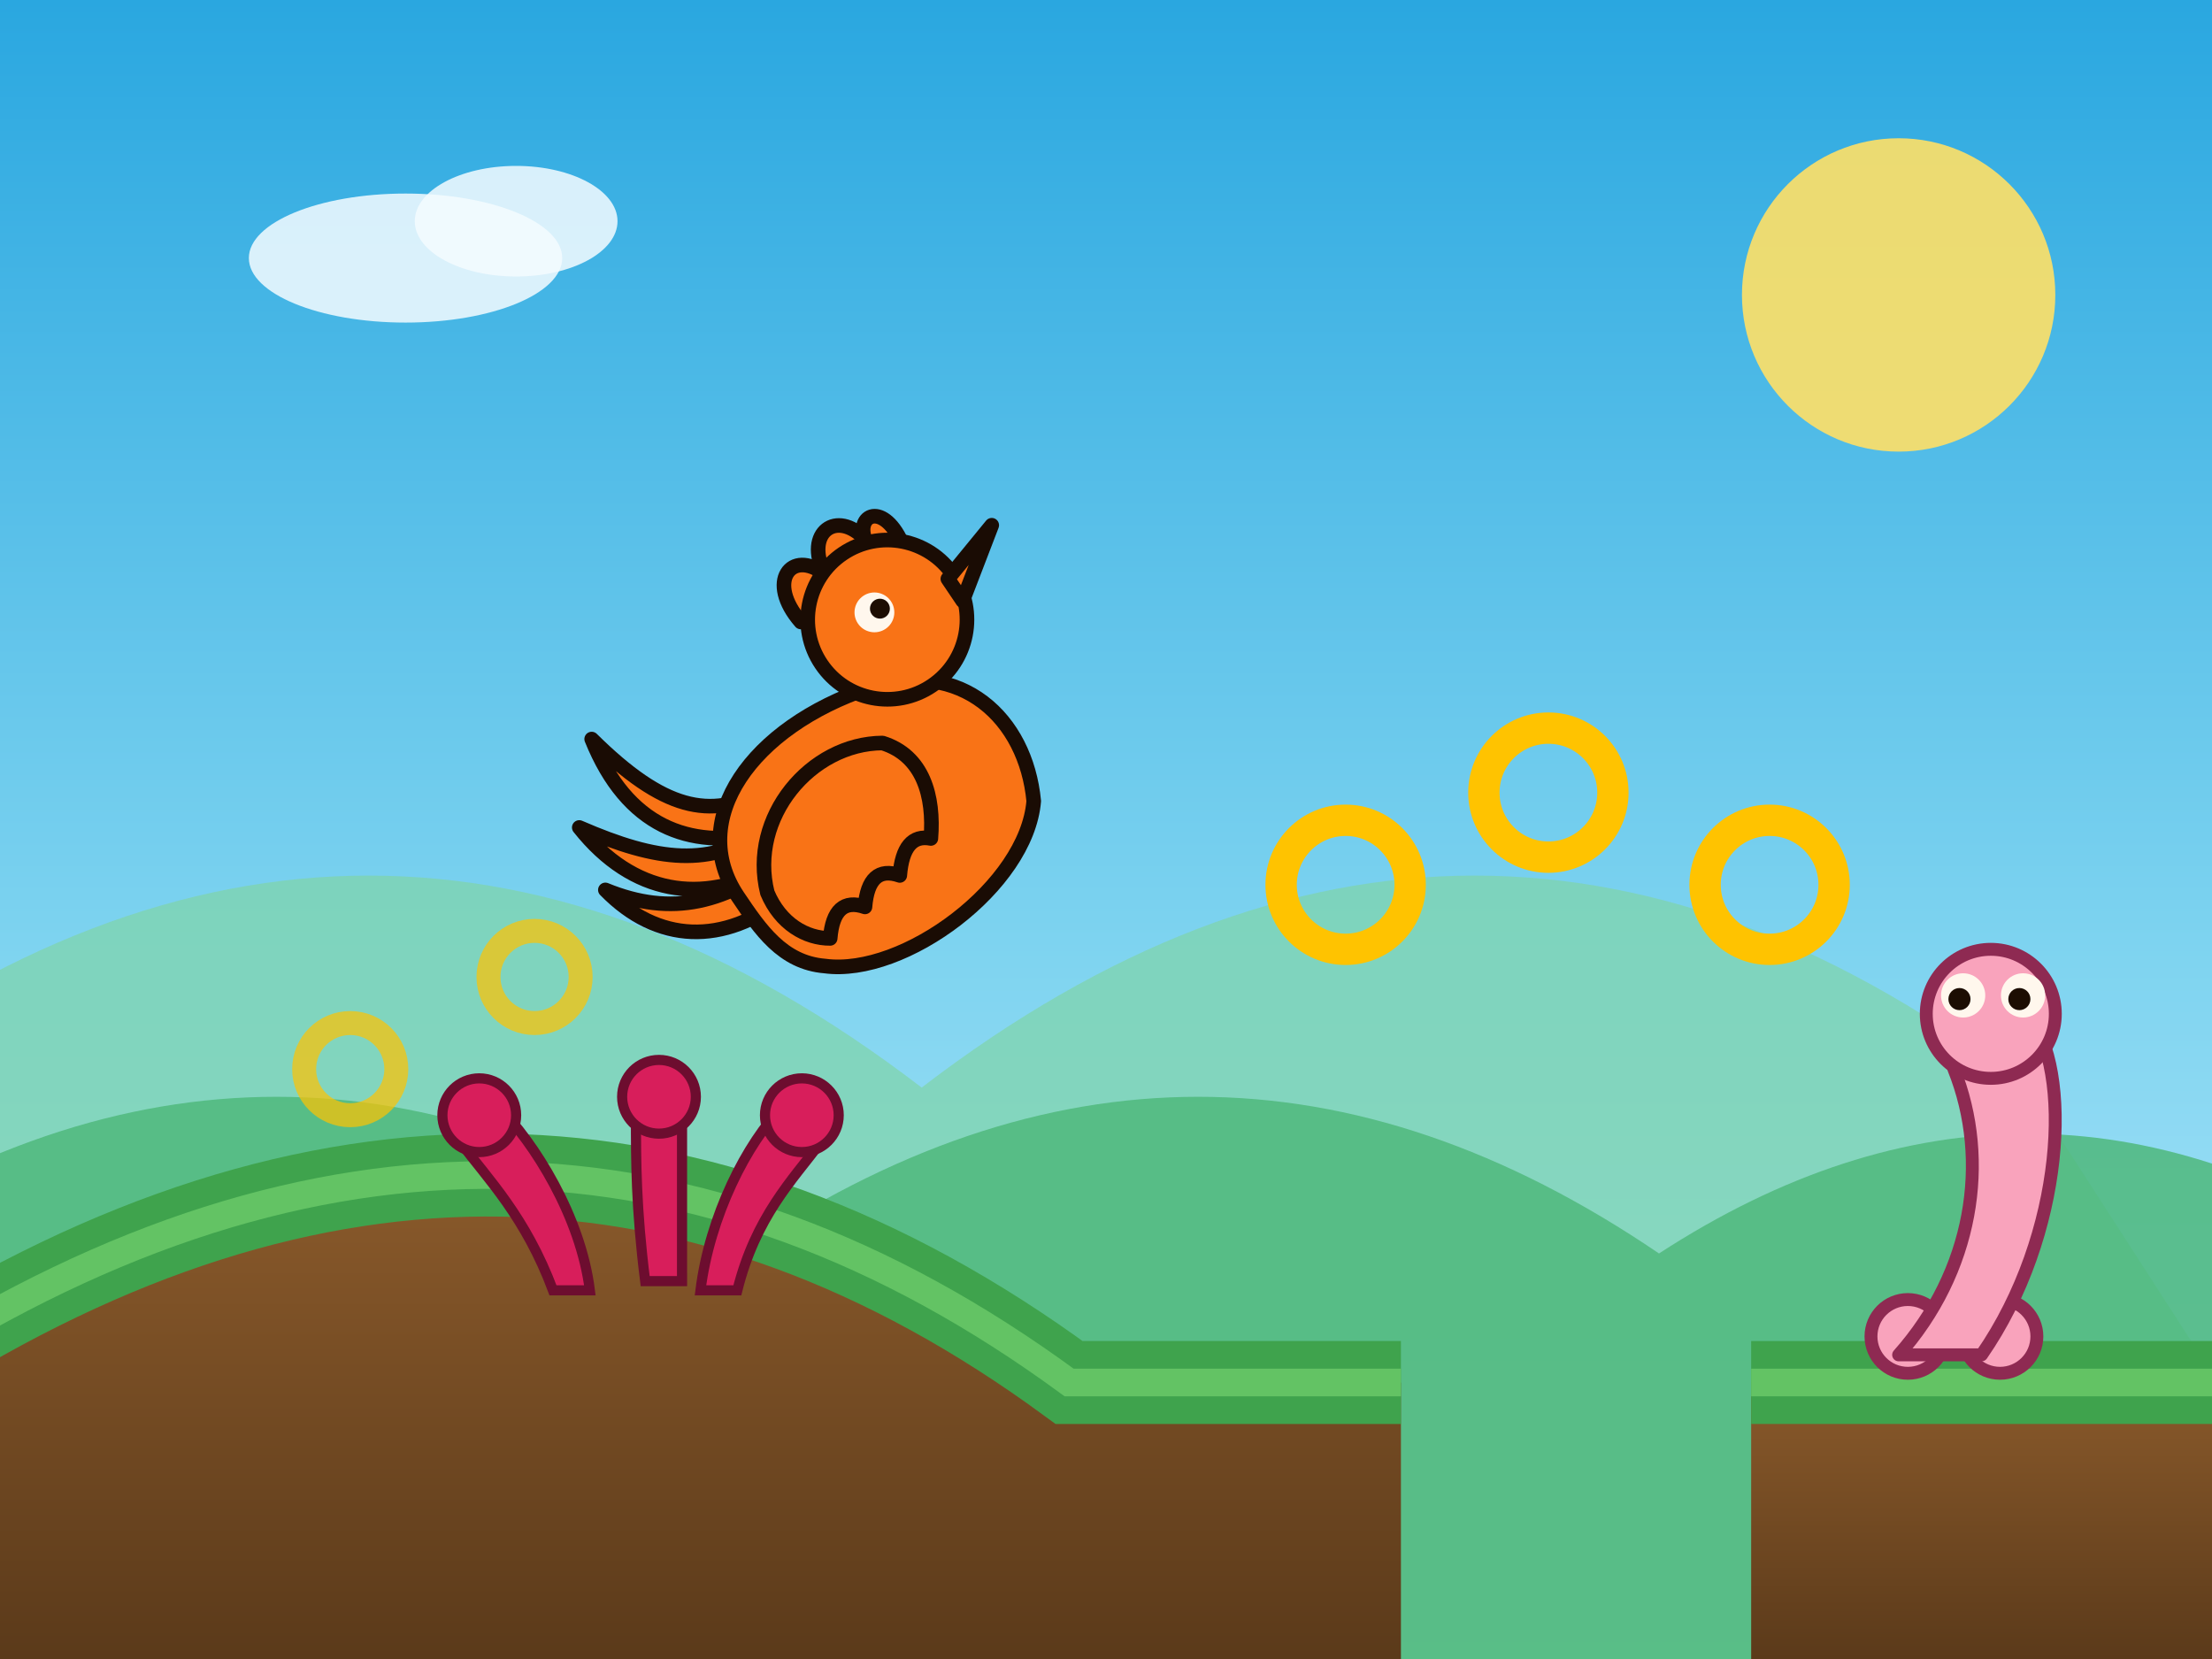
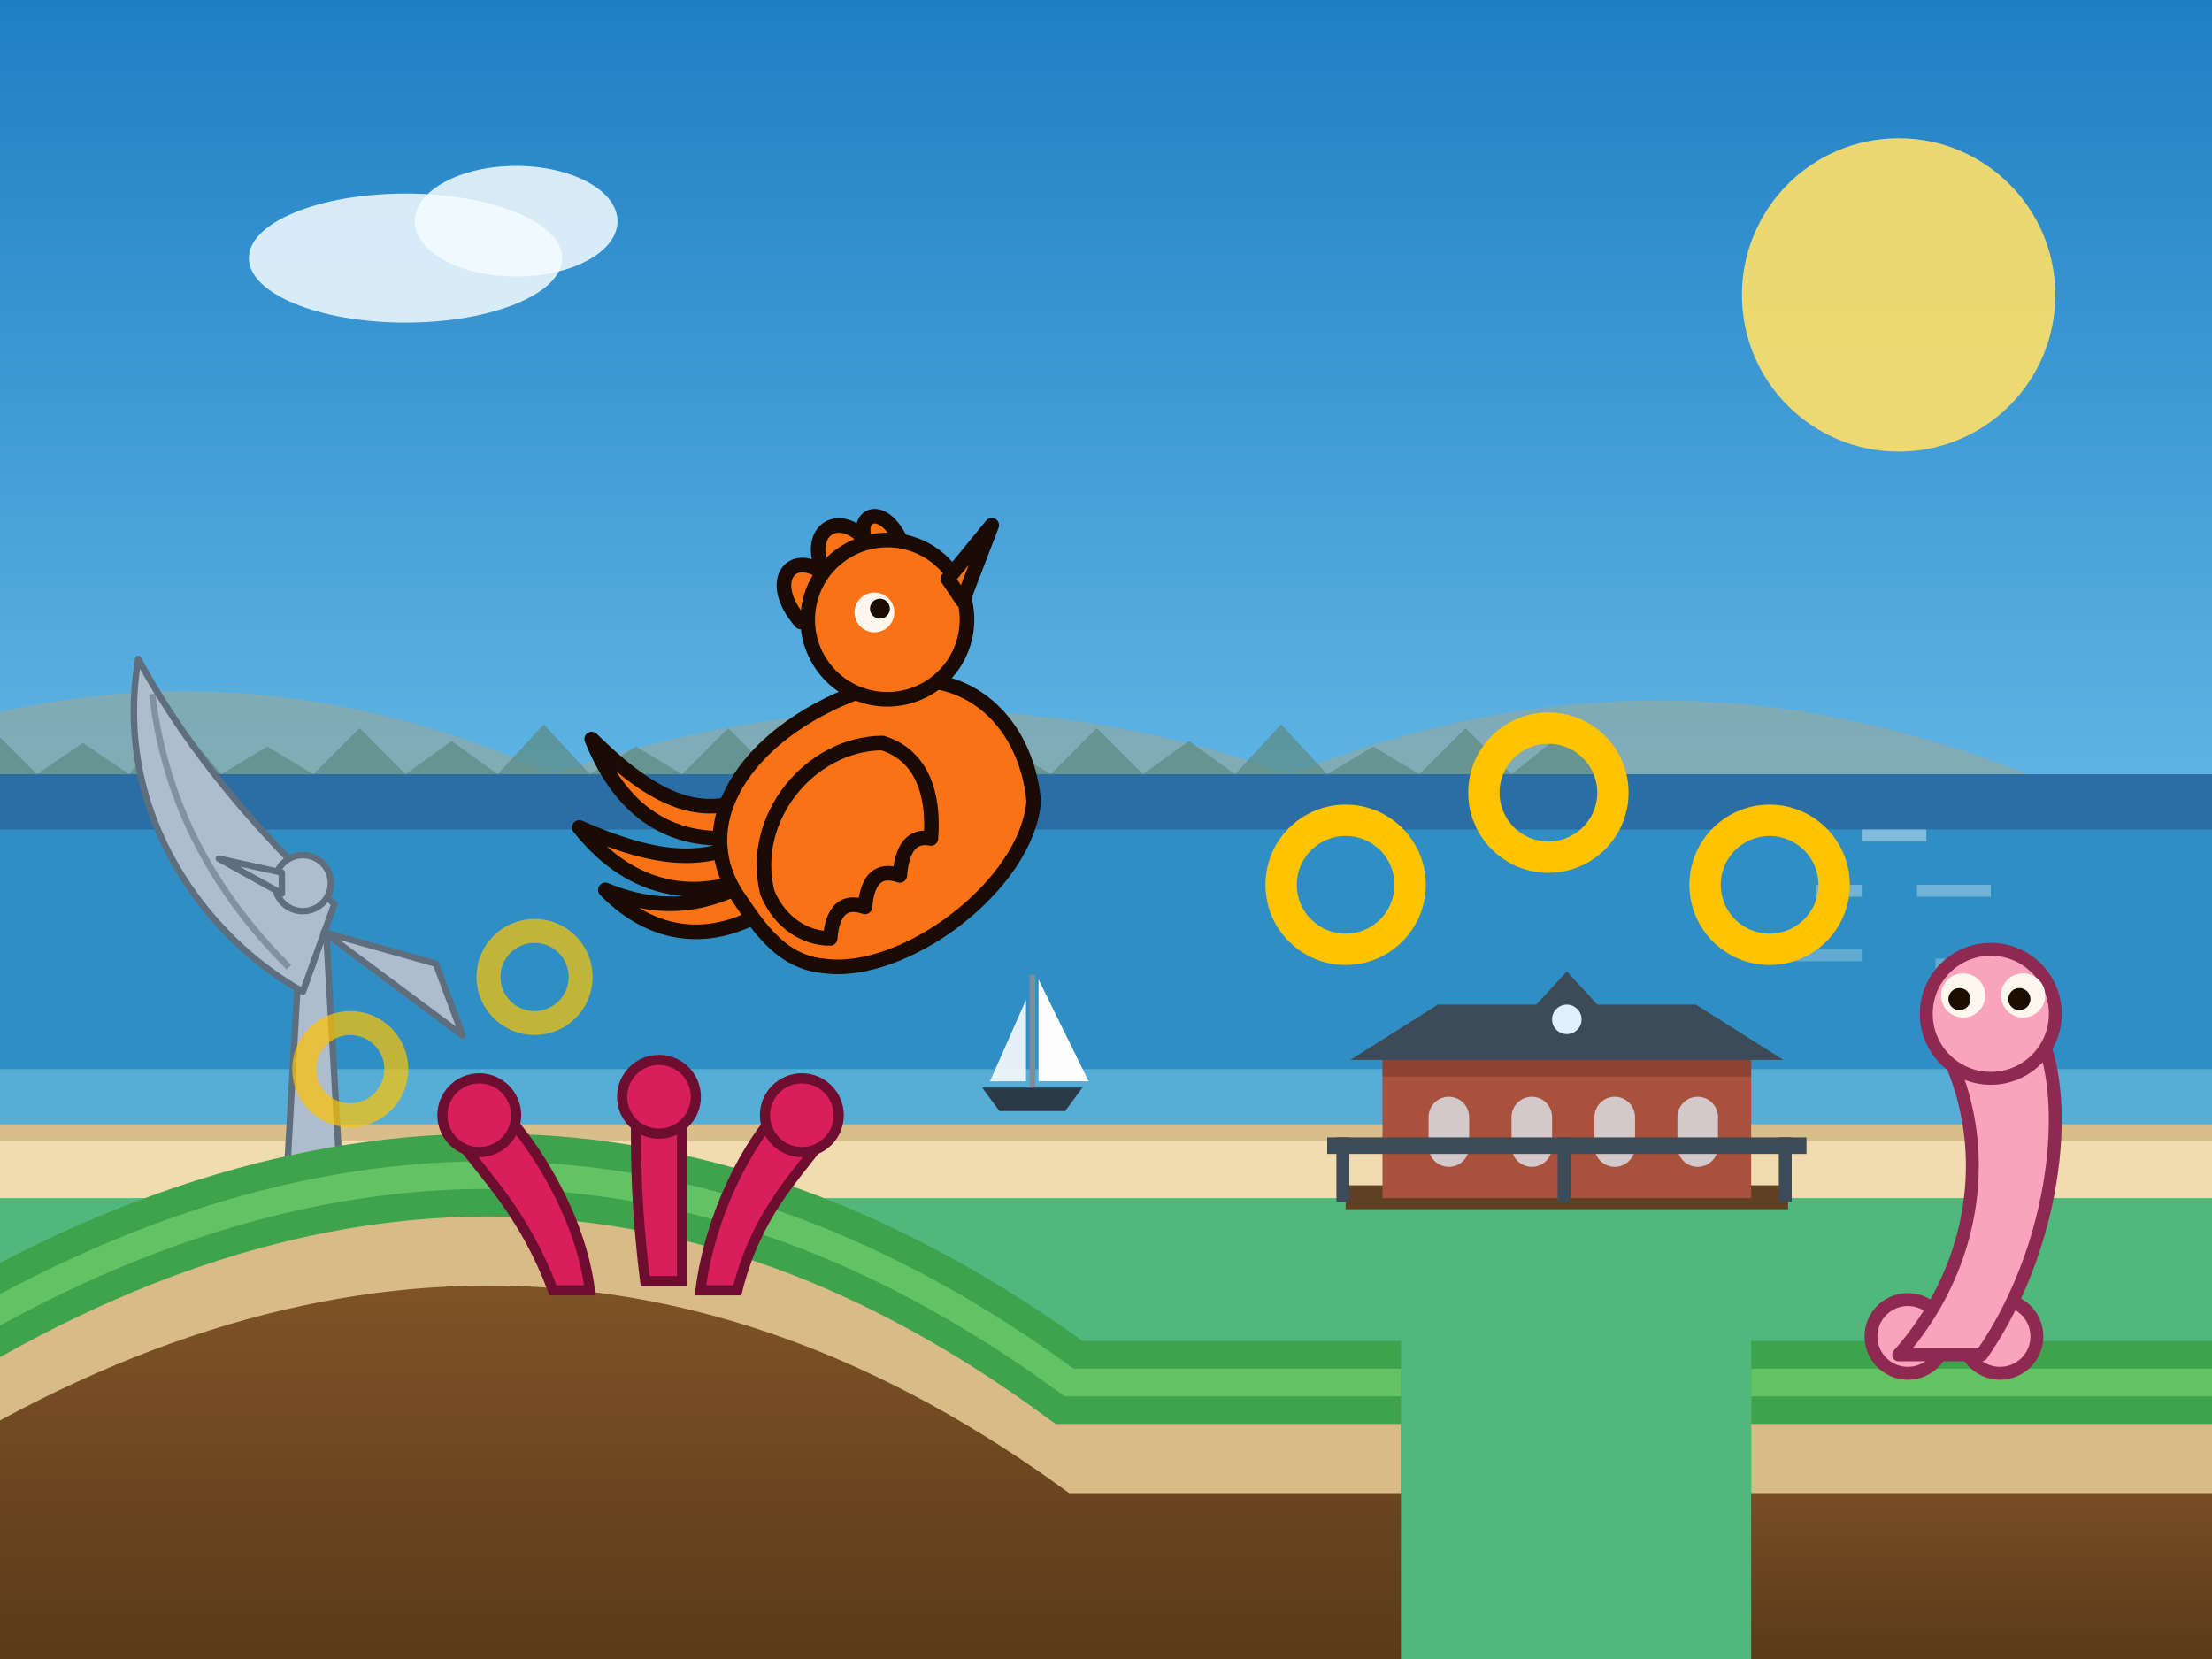
<svg xmlns="http://www.w3.org/2000/svg" viewBox="0 0 240 180" role="img" aria-label="Schlonic mini-game artwork">
  <defs>
    <linearGradient id="schlonic-sky" x1="0" y1="0" x2="0" y2="1">
-       <stop offset="0%" stop-color="#2aa7e0" />
-       <stop offset="58%" stop-color="#7fd4f0" />
-       <stop offset="100%" stop-color="#bdeafc" />
+       <stop offset="0%" stop-color="#1f7fc4" />
+       <stop offset="58%" stop-color="#6dc0ea" />
+       <stop offset="100%" stop-color="#cfeaf7" />
    </linearGradient>
    <linearGradient id="schlonic-soil" x1="0" y1="0" x2="0" y2="1">
      <stop offset="0%" stop-color="#8a5a2b" />
      <stop offset="100%" stop-color="#5b3a1a" />
    </linearGradient>
  </defs>
  <rect width="240" height="180" fill="url(#schlonic-sky)" />
  <circle cx="206" cy="32" r="17" fill="#ffe066" opacity="0.9" />
  <ellipse cx="44" cy="28" rx="17" ry="7" fill="#f4fbff" opacity="0.85" />
  <ellipse cx="56" cy="24" rx="11" ry="6" fill="#f4fbff" opacity="0.85" />
-   <path d="M -20 118 Q 40 72 100 118 Q 160 72 220 118 L 260 180 L -20 180 Z" fill="#7fd4a8" opacity="0.7" />
-   <path d="M -20 136 Q 30 102 80 136 Q 130 102 180 136 Q 220 110 260 136 L 260 180 L -20 180 Z" fill="#4fb87c" opacity="0.85" />
+   <path d="M -20 84 Q 20 66 60 84 Q 100 70 140 84 Q 180 68 220 84 L 260 92 L -20 92 Z" fill="#86aab0" opacity="0.85" />
+   <path d="M -6 84 l 5 -5 5 5 5 -3.4 5 3.4 5 -6 5 6 5 -3 5 3 5 -5 5 5 5 -3.6 5 3.6 5 -5.4 5 5.4 5 -3 5 3 5 -5 5 5 5 -3.4 5 3.4 5 -6 5 6 5 -3 5 3 5 -5 5 5 5 -3.6 5 3.6 5 -5.4 5 5.4 5 -3 5 3 5 -5 5 5 5 -4 5 4 L 246 92 L -6 92 Z" fill="#5b8a84" opacity="0.72" />
+   <rect x="0" y="84" width="240" height="38" fill="#2f8fc4" />
+   <rect x="0" y="84" width="240" height="6" fill="#2b6ea6" />
+   <rect x="0" y="116" width="240" height="6" fill="#63b8de" opacity="0.75" />
+   <g fill="#ffffff">
+     <rect x="202" y="90" width="7" height="1.3" opacity="0.4" />
+     <rect x="197" y="96" width="5" height="1.3" opacity="0.32" />
+     <rect x="208" y="96" width="8" height="1.3" opacity="0.32" />
+     <rect x="193" y="103" width="9" height="1.3" opacity="0.24" />
+     <rect x="210" y="104" width="6" height="1.3" opacity="0.24" />
+   </g>
+   <rect x="0" y="122" width="240" height="8" fill="#f0dcae" />
+   <rect x="0" y="122" width="240" height="1.8" fill="#cdb17c" opacity="0.7" />
+   <rect x="0" y="130" width="240" height="50" fill="#4fb87c" />
+   <g transform="translate(112 118) scale(1.7)">
+     <path d="M -3.2 0 L 3.2 0 L 2.1 1.5 L -2.1 1.5 Z" fill="#2b3a46" />
+     <rect x="-0.18" y="-7.2" width="0.36" height="7.2" fill="#7e8c9b" />
+     <path d="M 0.4 -6.9 L 3.6 -0.4 L 0.4 -0.4 Z" fill="#fdfdfd" />
+     <path d="M -0.4 -5.6 L -2.7 -0.4 L -0.4 -0.4 Z" fill="#fdfdfd" opacity="0.88" />
+   </g>
+   <g>
+     <rect x="146" y="128.6" width="48" height="2.6" fill="#5f4022" />
+     <rect x="150" y="115" width="40" height="15" fill="#a8523d" />
+     <rect x="150" y="115" width="40" height="1.8" fill="#6f3325" opacity="0.5" />
+     <path d="M 146.5 115 L 156 109 L 184 109 L 193.5 115 Z" fill="#3d4b58" />
+     <path d="M 163 113 L 170 105.4 L 177 113 Z" fill="#3d4b58" />
+     <circle cx="170" cy="110.6" r="1.6" fill="#e2f0fb" />
+     <g fill="#e2f0fb" opacity="0.75">
+       <rect x="155" y="119" width="4.4" height="7.6" rx="2.2" />
+       <rect x="164" y="119" width="4.4" height="7.6" rx="2.2" />
+       <rect x="173" y="119" width="4.4" height="7.6" rx="2.2" />
+       <rect x="182" y="119" width="4.4" height="7.6" rx="2.2" />
+     </g>
+     <rect x="144" y="123.4" width="52" height="1.8" fill="#3d4b58" />
+     <rect x="145" y="123.4" width="1.4" height="7" fill="#3d4b58" />
+     <rect x="169" y="123.4" width="1.4" height="7" fill="#3d4b58" />
+     <rect x="193" y="123.4" width="1.4" height="7" fill="#3d4b58" />
+   </g>
+   <g fill="#aebccb" stroke="#5f6e7d" stroke-width="0.7" stroke-linejoin="round">
+     <rect x="27.2" y="126.6" width="13.7" height="3.8" fill="#5f6e7d" stroke="none" />
+     <path d="M 31.15 127 L 36.85 127 L 35.33 100 L 32.67 100 Z" />
+     <path d="M 32.86 107.6 C 22.6 101.9 12.15 88.6 15 71.5 C 20.7 82 28.3 90.5 36.28 98.1 Z" />
+     <path d="M 35.14 101.14 L 50.2 112.35 L 47.3 104.56 Z" />
+     <circle cx="32.86" cy="95.82" r="3.04" />
+     <path d="M 30.58 94.68 L 23.74 93.16 L 30.58 96.96 Z" />
+     <path d="M 31.34 104.94 C 24.5 98.1 18.04 88.6 16.52 75.3" fill="none" stroke="#5f6e7d" stroke-width="0.7" opacity="0.55" />
+   </g>
  <path d="M -10 148 Q 56 106 116 150 L 152 150 L 152 180 L -10 180 Z" fill="url(#schlonic-soil)" />
+   <path d="M -10 148 Q 56 106 116 150 L 152 150 L 152 162 L 116 162 Q 56 118 -10 160 Z" fill="#d8bb86" />
  <path d="M -10 148 Q 56 106 116 150 L 152 150" fill="none" stroke="#3fa34d" stroke-width="9" />
  <path d="M -10 148 Q 56 106 116 150 L 152 150" fill="none" stroke="#63c364" stroke-width="3" />
  <path d="M 190 150 L 250 150 L 250 180 L 190 180 Z" fill="url(#schlonic-soil)" />
+   <path d="M 190 150 L 250 150 L 250 162 L 190 162 Z" fill="#d8bb86" />
  <path d="M 190 150 L 250 150" fill="none" stroke="#3fa34d" stroke-width="9" />
  <path d="M 190 150 L 250 150" fill="none" stroke="#63c364" stroke-width="3" />
  <g stroke="#8e2a52" stroke-width="1.4" stroke-linejoin="round">
    <circle cx="207" cy="145" r="4" fill="#f9a3bc" />
    <circle cx="217" cy="145" r="4" fill="#f9a3bc" />
    <path d="M 206 147 C 214 138 216 126 212 116 C 210 110 216 106 220 110 C 225 116 224 134 215 147 Z" fill="#f9a3bc" />
    <circle cx="216" cy="110" r="7" fill="#f9a3bc" />
  </g>
  <circle cx="213" cy="108" r="2.4" fill="#fff7ed" stroke="none" />
  <circle cx="219.5" cy="108" r="2.4" fill="#fff7ed" stroke="none" />
  <circle cx="212.6" cy="108.4" r="1.2" fill="#1c0d02" stroke="none" />
  <circle cx="219.1" cy="108.4" r="1.2" fill="#1c0d02" stroke="none" />
  <g fill="#d81e5b" stroke="#6d0d2f" stroke-width="1.1">
    <path d="M 60 140 C 57 132 53 128 50 124 C 47 121 51 117 54 120 C 58 124 63 132 64 140 Z" />
    <circle cx="52" cy="121" r="4" />
    <path d="M 70 139 C 69 131 69 126 69 121 C 69 117 74 117 74 121 C 74 127 74 133 74 139 Z" />
    <circle cx="71.5" cy="119" r="4" />
    <path d="M 80 140 C 82 132 86 128 89 124 C 92 121 88 117 85 120 C 81 124 77 132 76 140 Z" />
    <circle cx="87" cy="121" r="4" />
  </g>
  <g fill="none" stroke="#ffc300" stroke-width="3.4">
    <circle cx="146" cy="96" r="7" />
    <circle cx="168" cy="86" r="7" />
    <circle cx="192" cy="96" r="7" />
  </g>
  <g transform="translate(96 90) rotate(-34) scale(0.72) translate(-40 -46)" fill="#f97316" stroke="#1a0c04" stroke-width="2.2" stroke-linejoin="round">
    <path d="M 22 46 C 10 47 2 41 0 30 C 6 39 14 42 26 41 Z M 22 41 C 11 40 3 33 2 20 C 9 31 15 36 25 36 Z M 24 36 C 14 32 8 24 11 10 C 14 25 19 30 28 31 Z" />
    <path d="M 16 42 C 16 28 32 22 50 27 C 64 31 67 44 61 55 C 53 65 30 66 21 58 C 16 54 16 48 16 42 Z" />
    <path d="M 47 13 C 46 5 52 3 54 9 C 55 2 61 2 62 8 C 63 4 68 5 66 13 Z" />
    <circle cx="58" cy="20" r="12" />
    <path d="M 69 20 L 79 17 L 69 24 Z" />
    <path d="M 47 35 C 38 29 24 33 20 44 C 19 49 21 53 24 55 Q 28 50 31 54 Q 35 49 38 53 Q 42 48 45 51 C 49 46 51 40 47 35 Z" />
    <circle cx="57" cy="18" r="3" fill="#fff7ed" stroke="none" />
    <circle cx="58" cy="18" r="1.5" fill="#1c0d02" stroke="none" />
  </g>
  <g fill="none" stroke="#ffc300" stroke-width="2.6" opacity="0.7">
    <circle cx="58" cy="106" r="5" />
    <circle cx="38" cy="116" r="5" />
  </g>
</svg>
